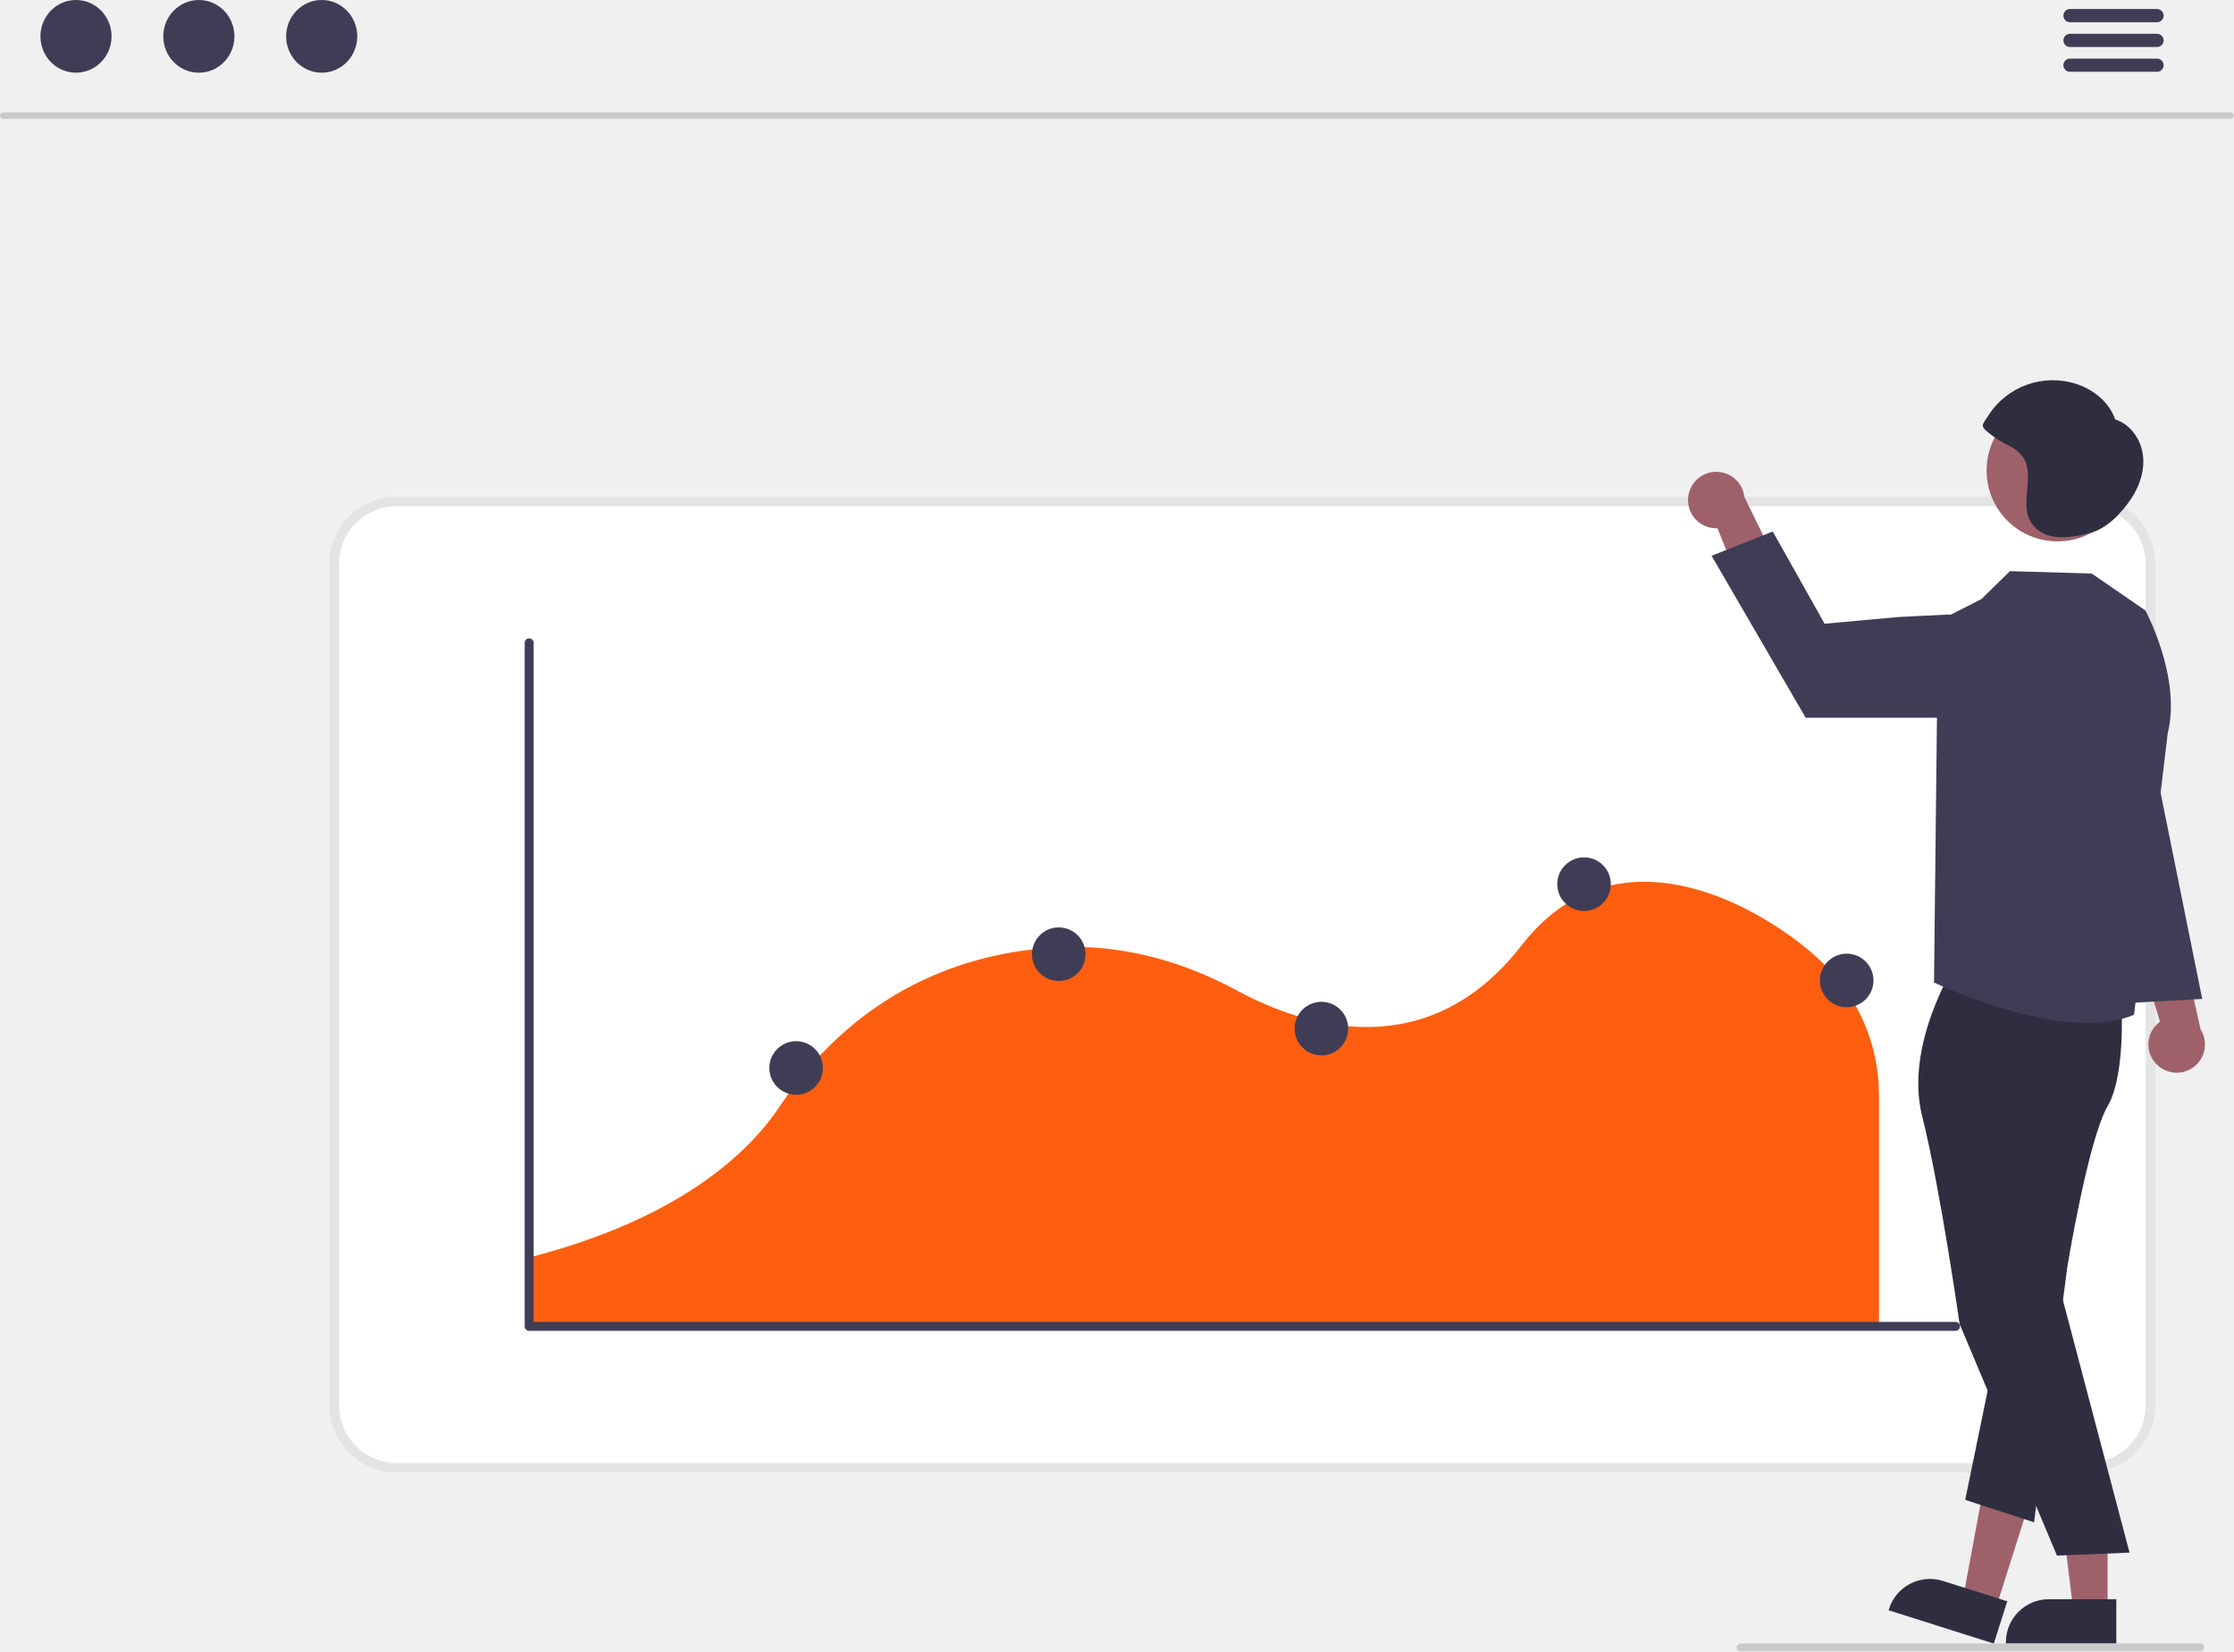
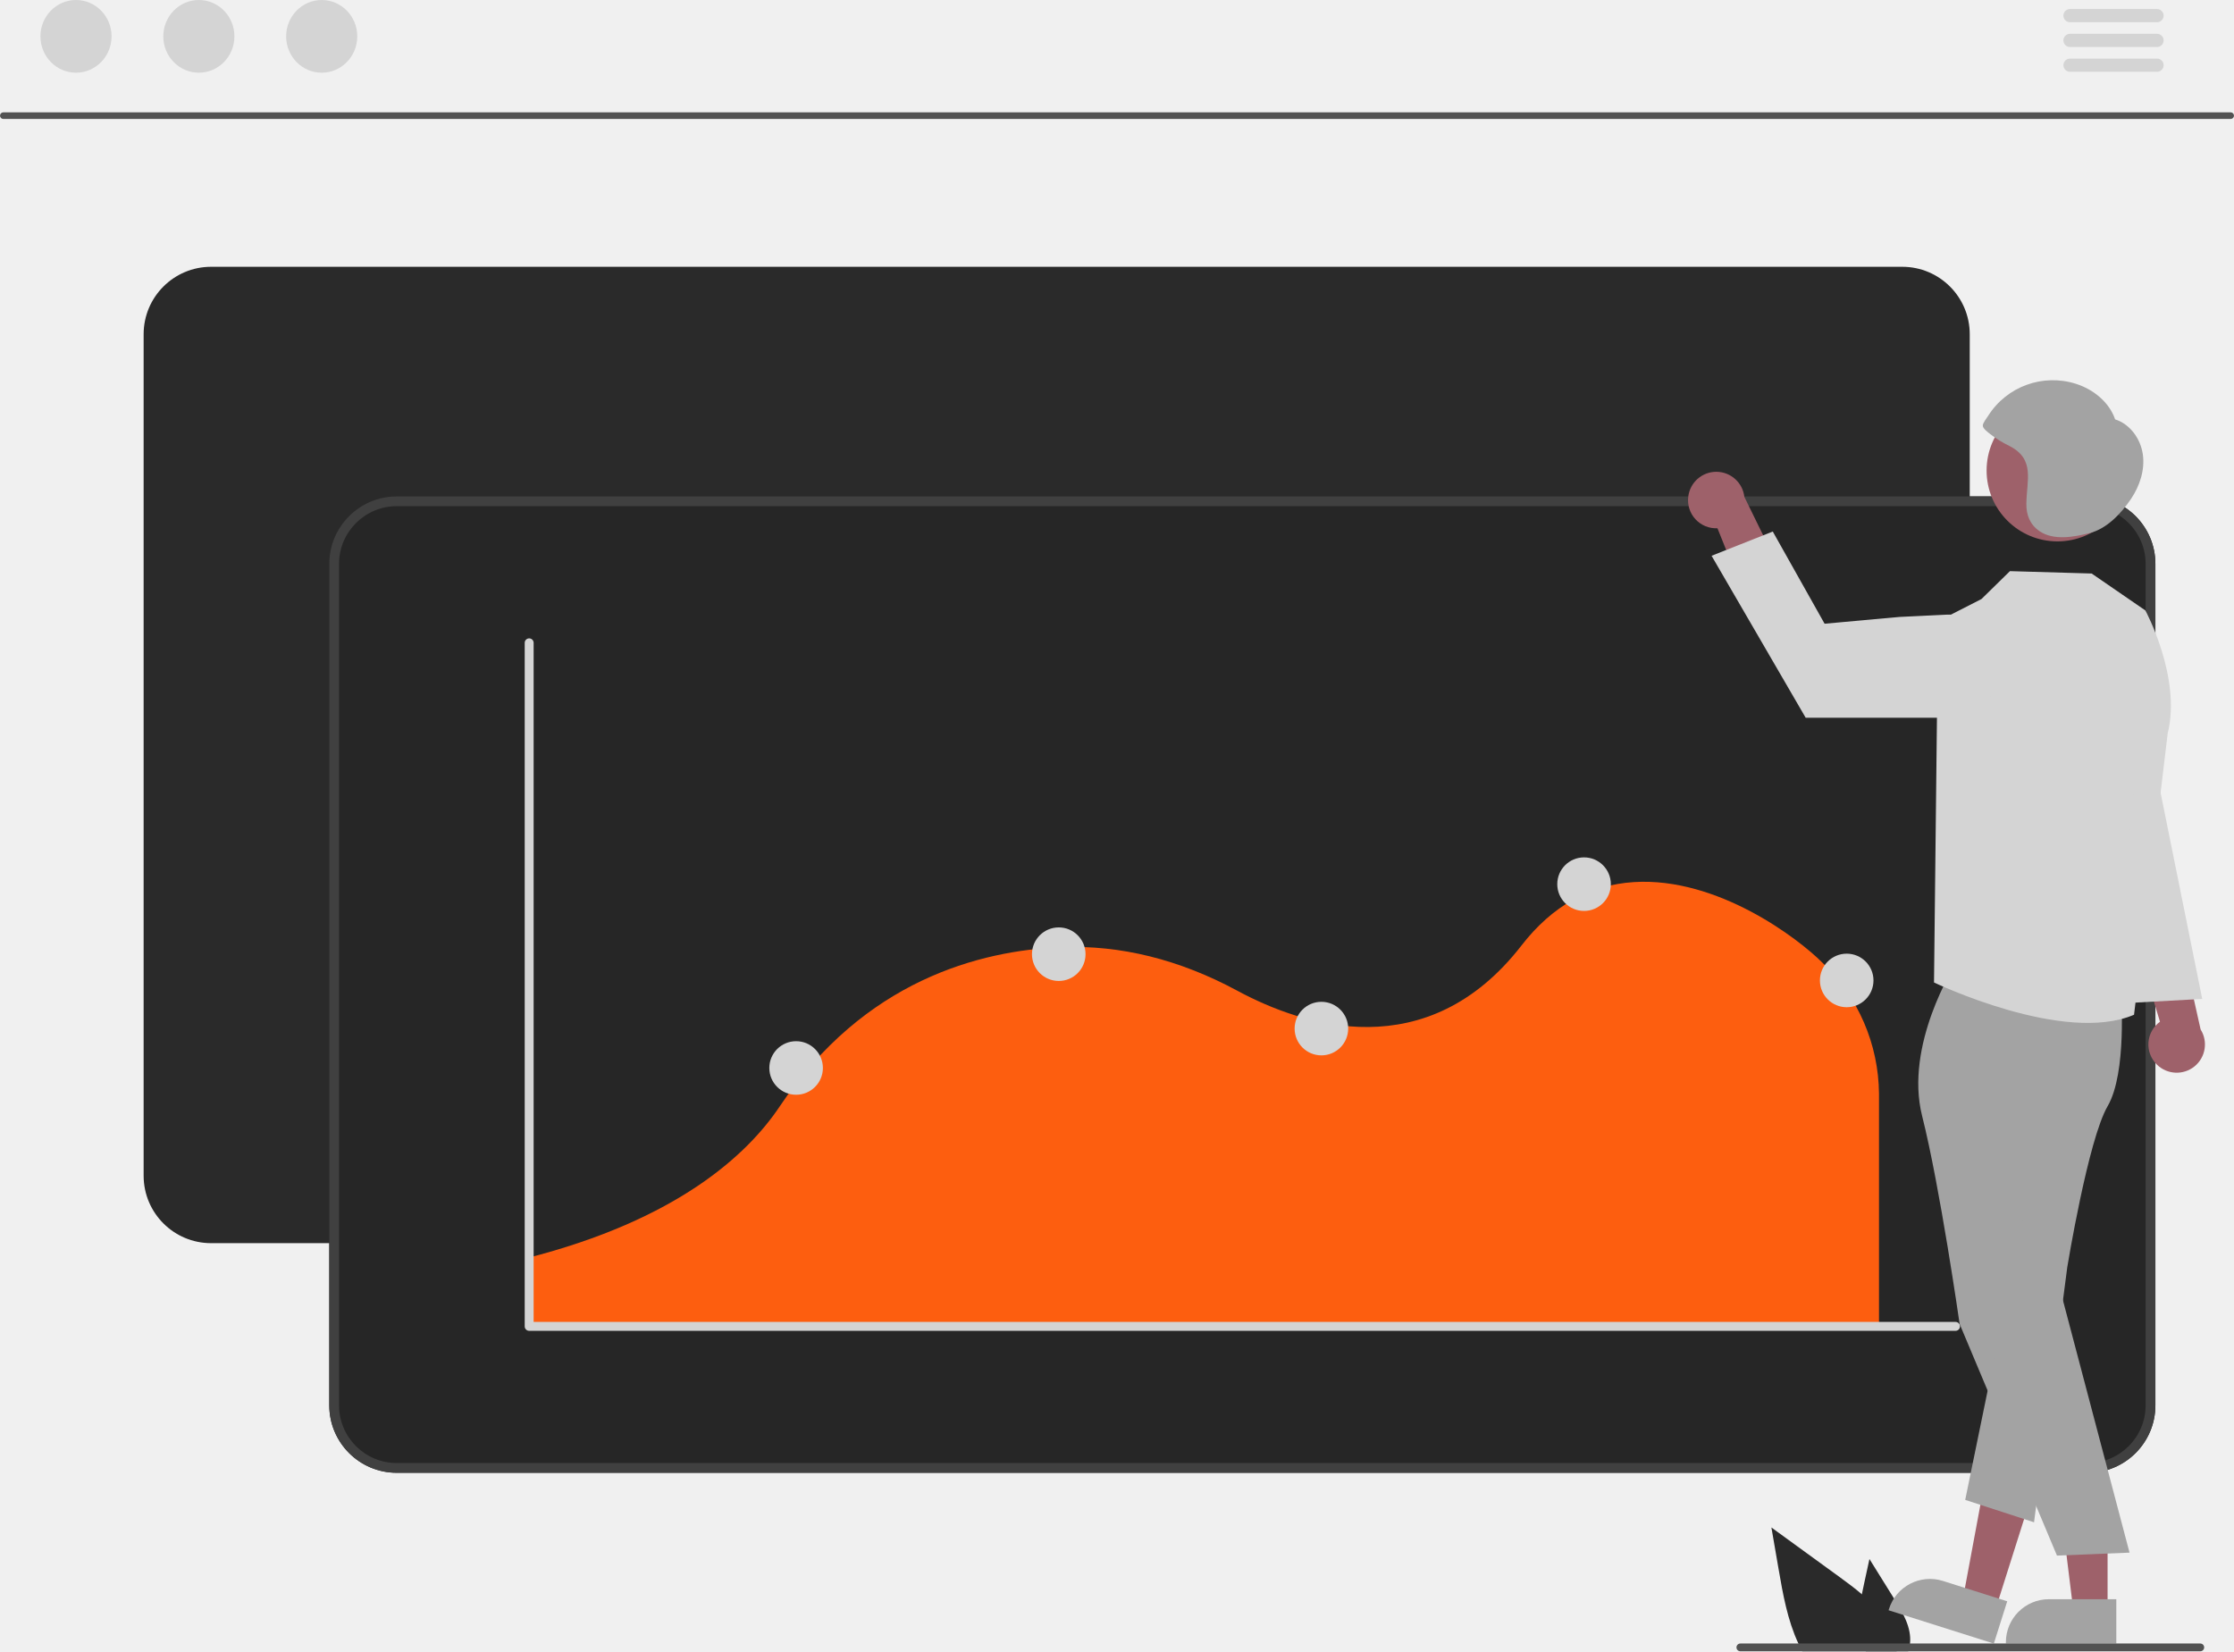
<svg xmlns="http://www.w3.org/2000/svg" data-name="Layer 1" viewBox="0 0 686.31 507.375">
-   <path d="M839.552,703.688h-29.02c-.43-.78-.83-1.58-1.2-2.39-3.34-7.15-4.75-15.13-6.1-22.95l-2.19-12.7q10.5,7.635,20.99,15.26c2.28,1.66,4.61,3.39,6.8,5.26,4.61,3.91,8.59,8.43,10.15,14.17.08.32.16.64.22.96A19.466,19.466,0,0,1,839.552,703.688Z" fill="#f0f0f0" transform="translate(-256.8451 -196.3123)" />
-   <path d="M843.622,701.298a.775.775,0,0,1-.01.15,10.487,10.487,0,0,1-.54,2.24H830.041a16.312,16.312,0,0,1-1.04-2.39,17.499,17.499,0,0,1-.85-3.39,35.218,35.218,0,0,1,.68-11.74c.25-1.25.52-2.51.79-3.75l1.54-7.08,7.71,12.39C841.452,691.878,844.132,696.448,843.622,701.298Z" fill="#f0f0f0" transform="translate(-256.8451 -196.3123)" />
-   <path d="M942.162,232.865H257.838a1.016,1.016,0,0,1,0-2.031H942.162a1.016,1.016,0,0,1,0,2.031Z" fill="#cacaca" transform="translate(-256.8451 -196.3123)" />
-   <ellipse cx="23.348" cy="11.169" fill="#3f3d56" rx="10.925" ry="11.169" />
-   <ellipse cx="61.09" cy="11.169" fill="#3f3d56" rx="10.925" ry="11.169" />
-   <ellipse cx="98.832" cy="11.169" fill="#3f3d56" rx="10.925" ry="11.169" />
-   <path d="M919.548,203.144H892.732a2.031,2.031,0,0,1,0-4.061H919.548a2.031,2.031,0,0,1,0,4.061Z" fill="#3f3d56" transform="translate(-256.8451 -196.3123)" />
-   <path d="M919.548,210.759H892.732a2.031,2.031,0,0,1,0-4.061H919.548a2.031,2.031,0,0,1,0,4.061Z" fill="#3f3d56" transform="translate(-256.8451 -196.3123)" />
-   <path d="M919.548,218.374H892.732a2.031,2.031,0,0,1,0-4.061H919.548a2.031,2.031,0,0,1,0,4.061Z" fill="#3f3d56" transform="translate(-256.8451 -196.3123)" />
-   <path d="M841.266,578.288H321.677a20.729,20.729,0,0,1-20.706-20.706V298.993a20.729,20.729,0,0,1,20.706-20.706H841.266a20.729,20.729,0,0,1,20.706,20.706V557.582A20.729,20.729,0,0,1,841.266,578.288Z" fill="#f0f0f0" transform="translate(-256.8451 -196.3123)" />
-   <path d="M898.3,648.842H378.712a20.729,20.729,0,0,1-20.706-20.706V369.547a20.729,20.729,0,0,1,20.706-20.706H898.3a20.729,20.729,0,0,1,20.706,20.706V628.136A20.729,20.729,0,0,1,898.3,648.842Z" fill="#fff" transform="translate(-256.8451 -196.3123)" />
-   <path d="M898.3,648.842H378.712a20.729,20.729,0,0,1-20.706-20.706V369.547a20.729,20.729,0,0,1,20.706-20.706H898.3a20.729,20.729,0,0,1,20.706,20.706V628.136A20.729,20.729,0,0,1,898.3,648.842Zm-519.588-297a17.726,17.726,0,0,0-17.706,17.706V628.136a17.726,17.726,0,0,0,17.706,17.706H898.3a17.726,17.726,0,0,0,17.706-17.706V369.547a17.726,17.726,0,0,0-17.706-17.706Z" fill="#e4e4e4" transform="translate(-256.8451 -196.3123)" />
+   <path d="M839.552,703.688h-29.02c-.43-.78-.83-1.58-1.2-2.39-3.34-7.15-4.75-15.13-6.1-22.95l-2.19-12.7q10.5,7.635,20.99,15.26c2.28,1.66,4.61,3.39,6.8,5.26,4.61,3.91,8.59,8.43,10.15,14.17.08.32.16.64.22.96A19.466,19.466,0,0,1,839.552,703.688Z" fill="#2a2a2a" transform="translate(-256.8451 -196.3123)" />
+   <path d="M843.622,701.298a.775.775,0,0,1-.01.15,10.487,10.487,0,0,1-.54,2.24H830.041a16.312,16.312,0,0,1-1.04-2.39,17.499,17.499,0,0,1-.85-3.39,35.218,35.218,0,0,1,.68-11.74c.25-1.25.52-2.51.79-3.75l1.54-7.08,7.71,12.39C841.452,691.878,844.132,696.448,843.622,701.298Z" fill="#2a2a2a" transform="translate(-256.8451 -196.3123)" />
+   <path d="M942.162,232.865H257.838a1.016,1.016,0,0,1,0-2.031H942.162a1.016,1.016,0,0,1,0,2.031Z" fill="#525252" transform="translate(-256.8451 -196.3123)" />
+   <ellipse cx="23.348" cy="11.169" fill="#d4d4d4" rx="10.925" ry="11.169" />
+   <ellipse cx="61.09" cy="11.169" fill="#d4d4d4" rx="10.925" ry="11.169" />
+   <ellipse cx="98.832" cy="11.169" fill="#d4d4d4" rx="10.925" ry="11.169" />
+   <path d="M919.548,203.144H892.732a2.031,2.031,0,0,1,0-4.061H919.548a2.031,2.031,0,0,1,0,4.061Z" fill="#d4d4d4" transform="translate(-256.8451 -196.3123)" />
+   <path d="M919.548,210.759H892.732a2.031,2.031,0,0,1,0-4.061H919.548a2.031,2.031,0,0,1,0,4.061Z" fill="#d4d4d4" transform="translate(-256.8451 -196.3123)" />
+   <path d="M919.548,218.374H892.732a2.031,2.031,0,0,1,0-4.061H919.548a2.031,2.031,0,0,1,0,4.061Z" fill="#d4d4d4" transform="translate(-256.8451 -196.3123)" />
+   <path d="M841.266,578.288H321.677a20.729,20.729,0,0,1-20.706-20.706V298.993a20.729,20.729,0,0,1,20.706-20.706H841.266a20.729,20.729,0,0,1,20.706,20.706V557.582A20.729,20.729,0,0,1,841.266,578.288Z" fill="#2a2a2a" transform="translate(-256.8451 -196.3123)" />
+   <path d="M898.3,648.842H378.712a20.729,20.729,0,0,1-20.706-20.706V369.547a20.729,20.729,0,0,1,20.706-20.706H898.3a20.729,20.729,0,0,1,20.706,20.706V628.136A20.729,20.729,0,0,1,898.3,648.842Z" fill="#262626" transform="translate(-256.8451 -196.3123)" />
+   <path d="M898.3,648.842H378.712a20.729,20.729,0,0,1-20.706-20.706V369.547a20.729,20.729,0,0,1,20.706-20.706H898.3a20.729,20.729,0,0,1,20.706,20.706V628.136A20.729,20.729,0,0,1,898.3,648.842Zm-519.588-297a17.726,17.726,0,0,0-17.706,17.706V628.136a17.726,17.726,0,0,0,17.706,17.706H898.3a17.726,17.726,0,0,0,17.706-17.706V369.547a17.726,17.726,0,0,0-17.706-17.706Z" fill="#404040" transform="translate(-256.8451 -196.3123)" />
  <path d="M418.612,603.569H834.093V532.357a56.386,56.386,0,0,0-17.295-40.164l-.113-.11c-7.421-7.446-32.221-26.343-57.88-24.74-13.554.844-25.159,7.376-34.491,19.416-29.047,37.49-67.202,24.835-87.361,13.955-17.766-9.59-35.909-14.092-53.93-13.375-25.238.987-60.761,10.284-86.668,48.975-9.895,14.765-31.413,34.808-77.743,46.587Z" fill="#FD5E0F" style="isolation:isolate" transform="translate(-256.8451 -196.3123)" />
-   <path d="M857.6,605.225H419.412a1.371,1.371,0,0,1-1.371-1.371V393.83a1.371,1.371,0,0,1,2.743,0V602.482H857.6a1.371,1.371,0,1,1,0,2.743Z" fill="#3f3d56" transform="translate(-256.8451 -196.3123)" />
-   <circle cx="325.261" cy="293.183" fill="#3f3d56" r="8.228" />
-   <circle cx="486.639" cy="271.666" fill="#3f3d56" r="8.228" />
-   <circle cx="405.95" cy="316.045" fill="#3f3d56" r="8.228" />
-   <circle cx="244.573" cy="328.148" fill="#3f3d56" r="8.228" />
-   <circle cx="567.327" cy="301.252" fill="#3f3d56" r="8.228" />
+   <path d="M857.6,605.225H419.412a1.371,1.371,0,0,1-1.371-1.371V393.83a1.371,1.371,0,0,1,2.743,0V602.482H857.6a1.371,1.371,0,1,1,0,2.743Z" fill="#d4d4d4" transform="translate(-256.8451 -196.3123)" />
+   <circle cx="325.261" cy="293.183" fill="#d4d4d4" r="8.228" />
+   <circle cx="486.639" cy="271.666" fill="#d4d4d4" r="8.228" />
+   <circle cx="405.95" cy="316.045" fill="#d4d4d4" r="8.228" />
+   <circle cx="244.573" cy="328.148" fill="#d4d4d4" r="8.228" />
+   <circle cx="567.327" cy="301.252" fill="#d4d4d4" r="8.228" />
  <path d="M919.492,523.445a8.629,8.629,0,0,1,.921-13.199L911.542,480.894l15.271,4.549,6.083,27.176a8.675,8.675,0,0,1-13.404,10.826Z" fill="#9e616a" transform="translate(-256.8451 -196.3123)" />
  <path d="M775.498,348.9a8.629,8.629,0,0,0,8.97,9.726l11.426,28.455,9.076-13.097-12.242-25.014a8.675,8.675,0,0,0-17.23-.071Z" fill="#9e616a" transform="translate(-256.8451 -196.3123)" />
  <polygon fill="#9e616a" points="647.472 494.812 636.952 494.812 631.948 454.235 647.474 454.236 647.472 494.812" />
-   <path d="M907,701.322l-33.921-.001v-.429A13.204,13.204,0,0,1,886.282,687.689h.001l20.718.001Z" fill="#2f2e41" transform="translate(-256.8451 -196.3123)" />
+   <path d="M907,701.322l-33.921-.001v-.429A13.204,13.204,0,0,1,886.282,687.689h.001l20.718.001Z" fill="#a3a3a3" transform="translate(-256.8451 -196.3123)" />
  <polygon fill="#9e616a" points="613.047 494.478 603.018 491.303 610.493 451.107 625.295 455.794 613.047 494.478" />
-   <path d="M869.373,701.322l-32.339-10.238.129-.409a13.204,13.204,0,0,1,16.572-8.602l.001 0,19.751,6.253Z" fill="#2f2e41" transform="translate(-256.8451 -196.3123)" />
-   <path d="M857.433,492.808s-15.609,24.509-10.093,46.383,11.522,63.92,11.522,63.92l29.906,71.172,22.293-.909L888.922,589.46l.875-56.106s15.387-26.814,12.391-35.162S857.433,492.808,857.433,492.808Z" fill="#2f2e41" transform="translate(-256.8451 -196.3123)" />
-   <path d="M908.426,501.571s1.92,24.313-4.086,34.61-12.406,49.488-12.406,49.488l-10.209,78.382-21.147-6.882,18.032-87.818,14.173-69.079Z" fill="#2f2e41" transform="translate(-256.8451 -196.3123)" />
-   <path d="M915.924,383.872l-16.499-11.341-25.108-.729-8.744,8.572-13.343,6.814-1.236,111.004s39.957,19.152,61.453,9.907l10.341-86.472C927.079,404.466,915.924,383.872,915.924,383.872Z" fill="#3f3d56" transform="translate(-256.8451 -196.3123)" />
-   <path d="M855.582,416.852H811.573l-28.914-49.77,18.801-7.447,15.922,28.323,23.046-2.086,14.389-.696a15.847,15.847,0,0,1,16.494,17.759h0A15.866,15.866,0,0,1,855.582,416.852Z" fill="#3f3d56" transform="translate(-256.8451 -196.3123)" />
+   <path d="M869.373,701.322l-32.339-10.238.129-.409a13.204,13.204,0,0,1,16.572-8.602l.001 0,19.751,6.253Z" fill="#a3a3a3" transform="translate(-256.8451 -196.3123)" />
+   <path d="M857.433,492.808s-15.609,24.509-10.093,46.383,11.522,63.92,11.522,63.92l29.906,71.172,22.293-.909L888.922,589.46l.875-56.106s15.387-26.814,12.391-35.162S857.433,492.808,857.433,492.808Z" fill="#a3a3a3" transform="translate(-256.8451 -196.3123)" />
+   <path d="M908.426,501.571s1.92,24.313-4.086,34.61-12.406,49.488-12.406,49.488l-10.209,78.382-21.147-6.882,18.032-87.818,14.173-69.079Z" fill="#a3a3a3" transform="translate(-256.8451 -196.3123)" />
+   <path d="M915.924,383.872l-16.499-11.341-25.108-.729-8.744,8.572-13.343,6.814-1.236,111.004s39.957,19.152,61.453,9.907l10.341-86.472C927.079,404.466,915.924,383.872,915.924,383.872Z" fill="#d4d4d4" transform="translate(-256.8451 -196.3123)" />
+   <path d="M855.582,416.852H811.573l-28.914-49.77,18.801-7.447,15.922,28.323,23.046-2.086,14.389-.696a15.847,15.847,0,0,1,16.494,17.759h0A15.866,15.866,0,0,1,855.582,416.852Z" fill="#d4d4d4" transform="translate(-256.8451 -196.3123)" />
  <circle cx="632.073" cy="144.579" fill="#9e616a" r="21.769" />
-   <path d="M915.149,335.939c-.668-4.779-3.905-9.317-8.509-10.765-1.829-5.31-6.672-9.22-12.024-10.924a23.487,23.487,0,0,0-27.001,9.848c-.41.644-1.669,2.226-1.634,2.994.045.976,1.538,1.984,2.288,2.599a33.539,33.539,0,0,0,5.981,3.692c7.828,4.058,5.222,10.436,5.116,17.664-.052,3.512,1.121,6.511,4.116,8.517,4.322,2.895,10.508,1.743,15.211.581,5.336-1.319,9.773-6.007,12.816-10.527C914.205,345.615,915.818,340.718,915.149,335.939Z" fill="#2f2e41" transform="translate(-256.8451 -196.3123)" />
-   <polygon fill="#3f3d56" points="658.087 215.476 676.547 306.933 649.333 308.422 658.087 215.476" />
-   <path d="M933.992,702.488a1.195,1.195,0,0,1-1.19,1.2H791.502a1.195,1.195,0,0,1,0-2.39H932.802A1.193,1.193,0,0,1,933.992,702.488Z" fill="#cacaca" transform="translate(-256.8451 -196.3123)" />
+   <path d="M915.149,335.939c-.668-4.779-3.905-9.317-8.509-10.765-1.829-5.31-6.672-9.22-12.024-10.924a23.487,23.487,0,0,0-27.001,9.848c-.41.644-1.669,2.226-1.634,2.994.045.976,1.538,1.984,2.288,2.599a33.539,33.539,0,0,0,5.981,3.692c7.828,4.058,5.222,10.436,5.116,17.664-.052,3.512,1.121,6.511,4.116,8.517,4.322,2.895,10.508,1.743,15.211.581,5.336-1.319,9.773-6.007,12.816-10.527C914.205,345.615,915.818,340.718,915.149,335.939Z" fill="#a3a3a3" transform="translate(-256.8451 -196.3123)" />
+   <polygon fill="#d4d4d4" points="658.087 215.476 676.547 306.933 649.333 308.422 658.087 215.476" />
+   <path d="M933.992,702.488a1.195,1.195,0,0,1-1.19,1.2H791.502a1.195,1.195,0,0,1,0-2.39H932.802A1.193,1.193,0,0,1,933.992,702.488Z" fill="#525252" transform="translate(-256.8451 -196.3123)" />
</svg>
